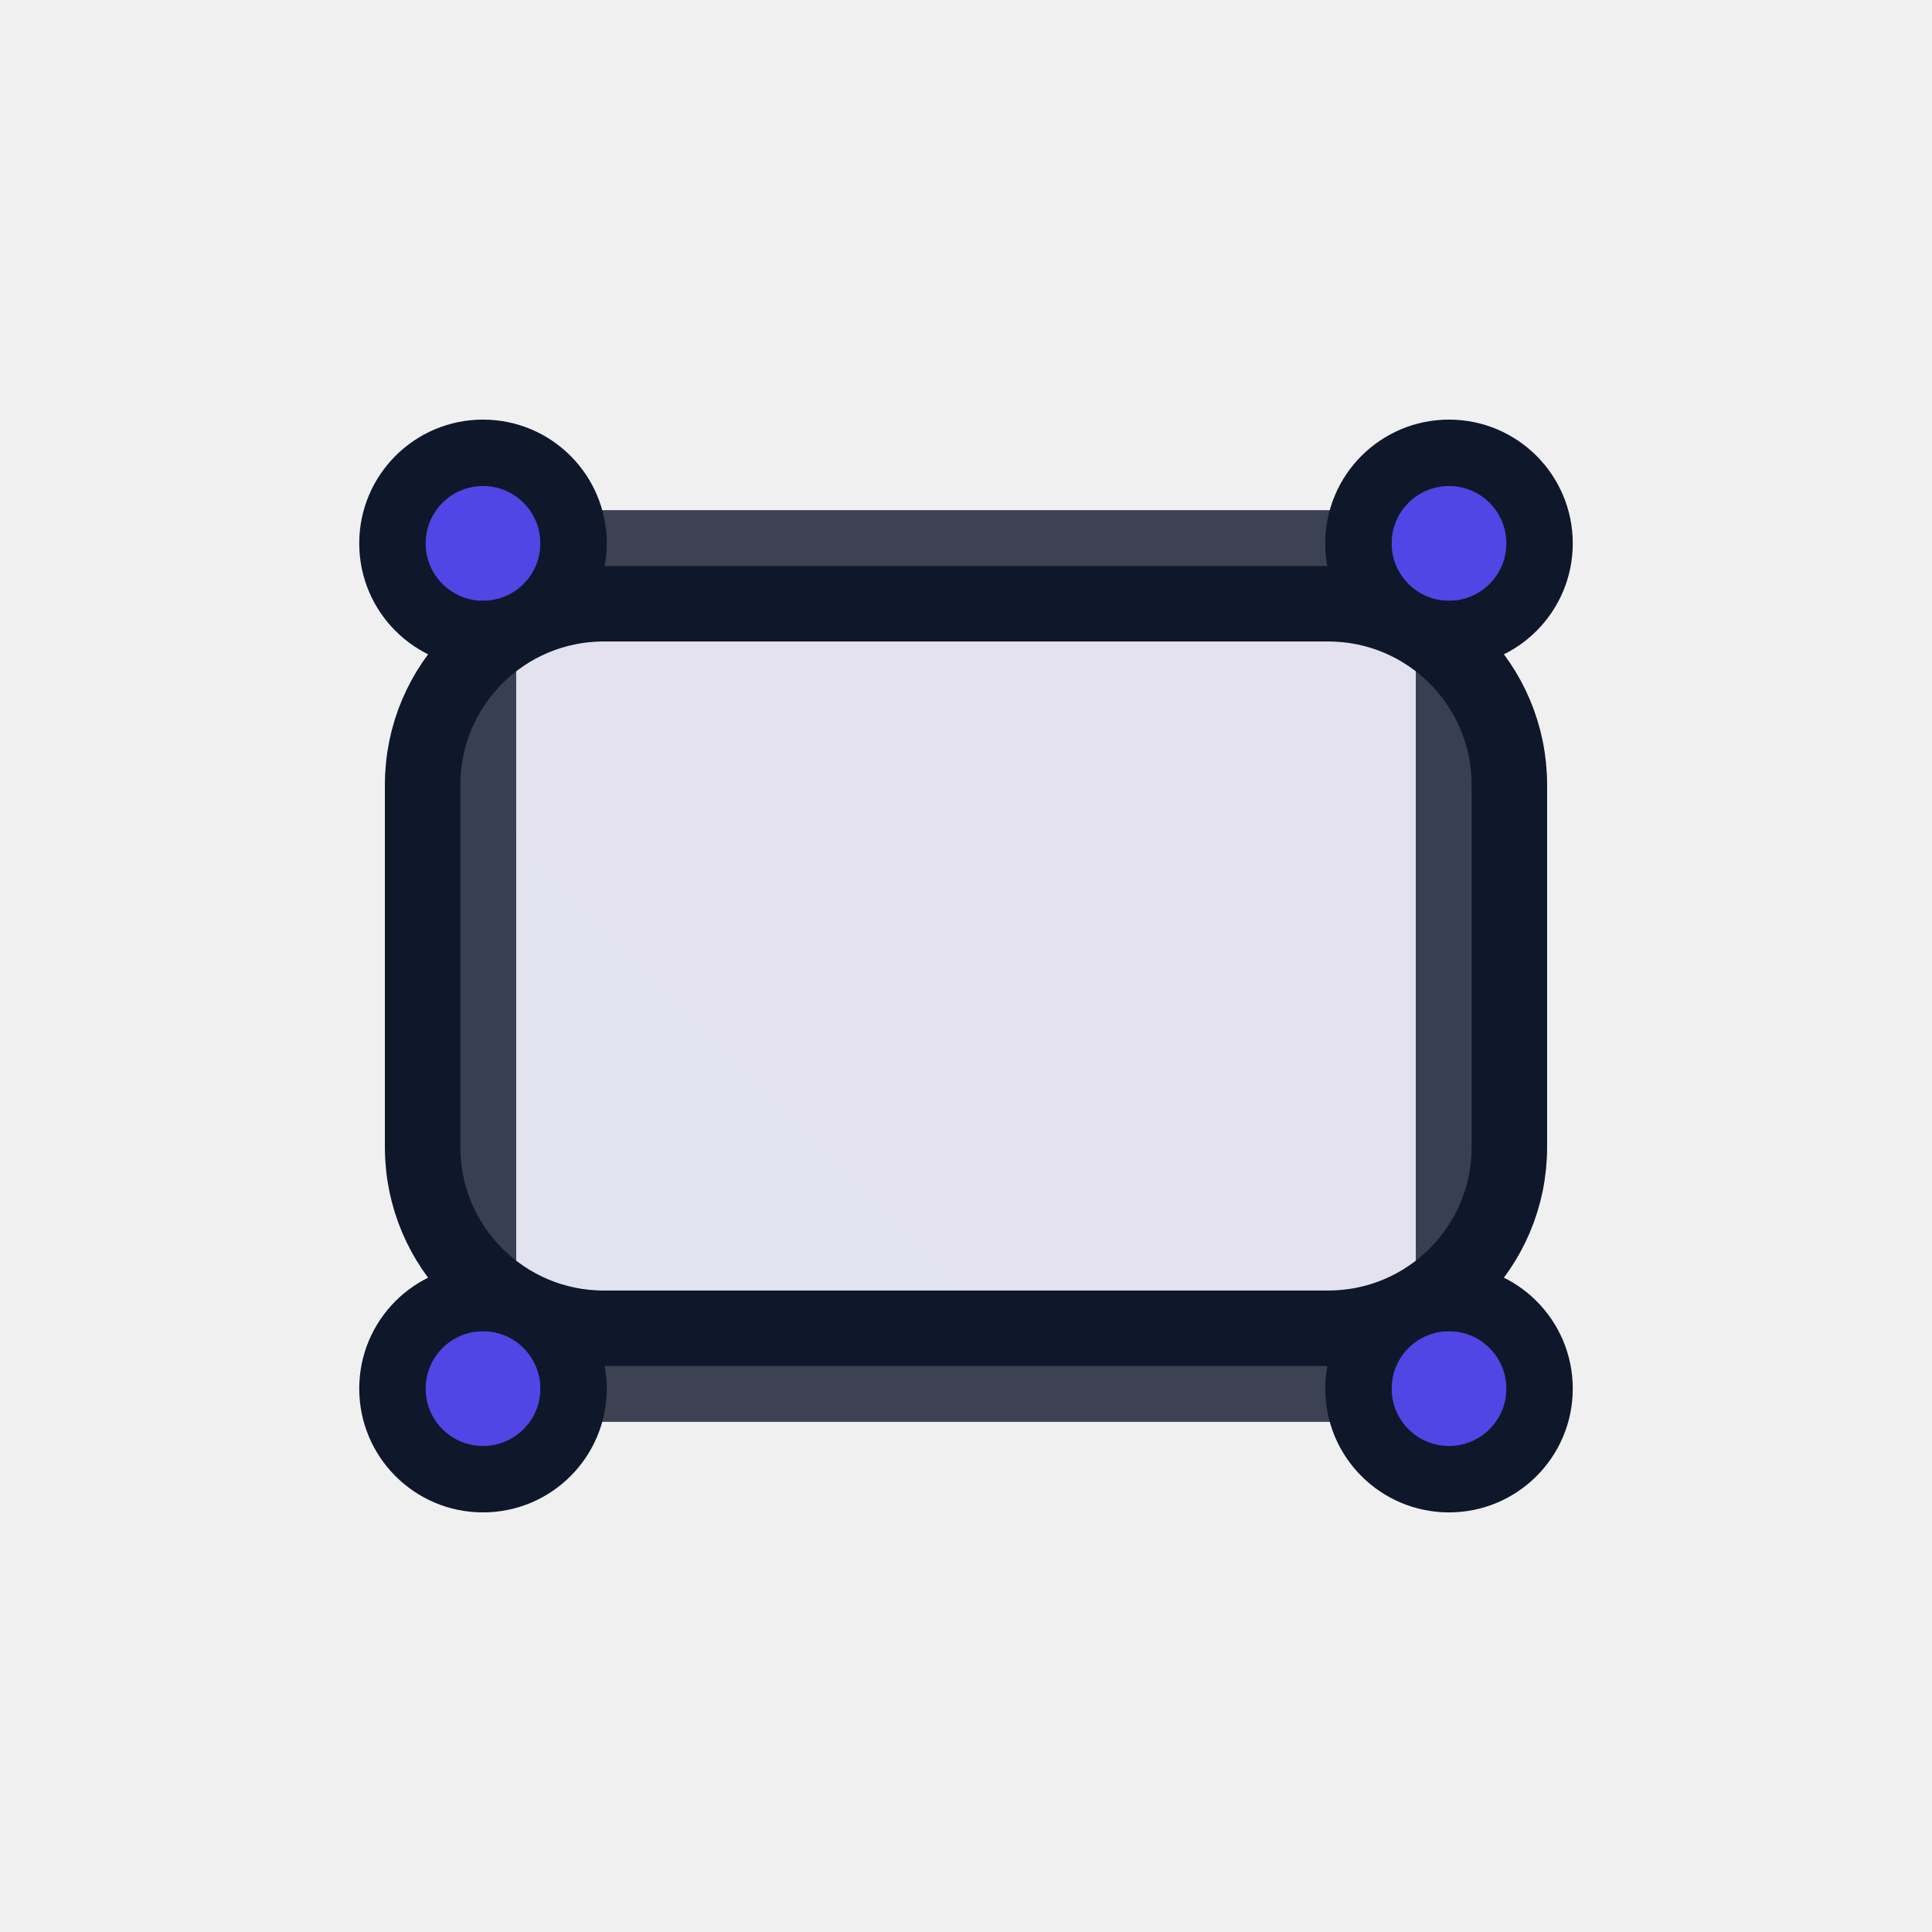
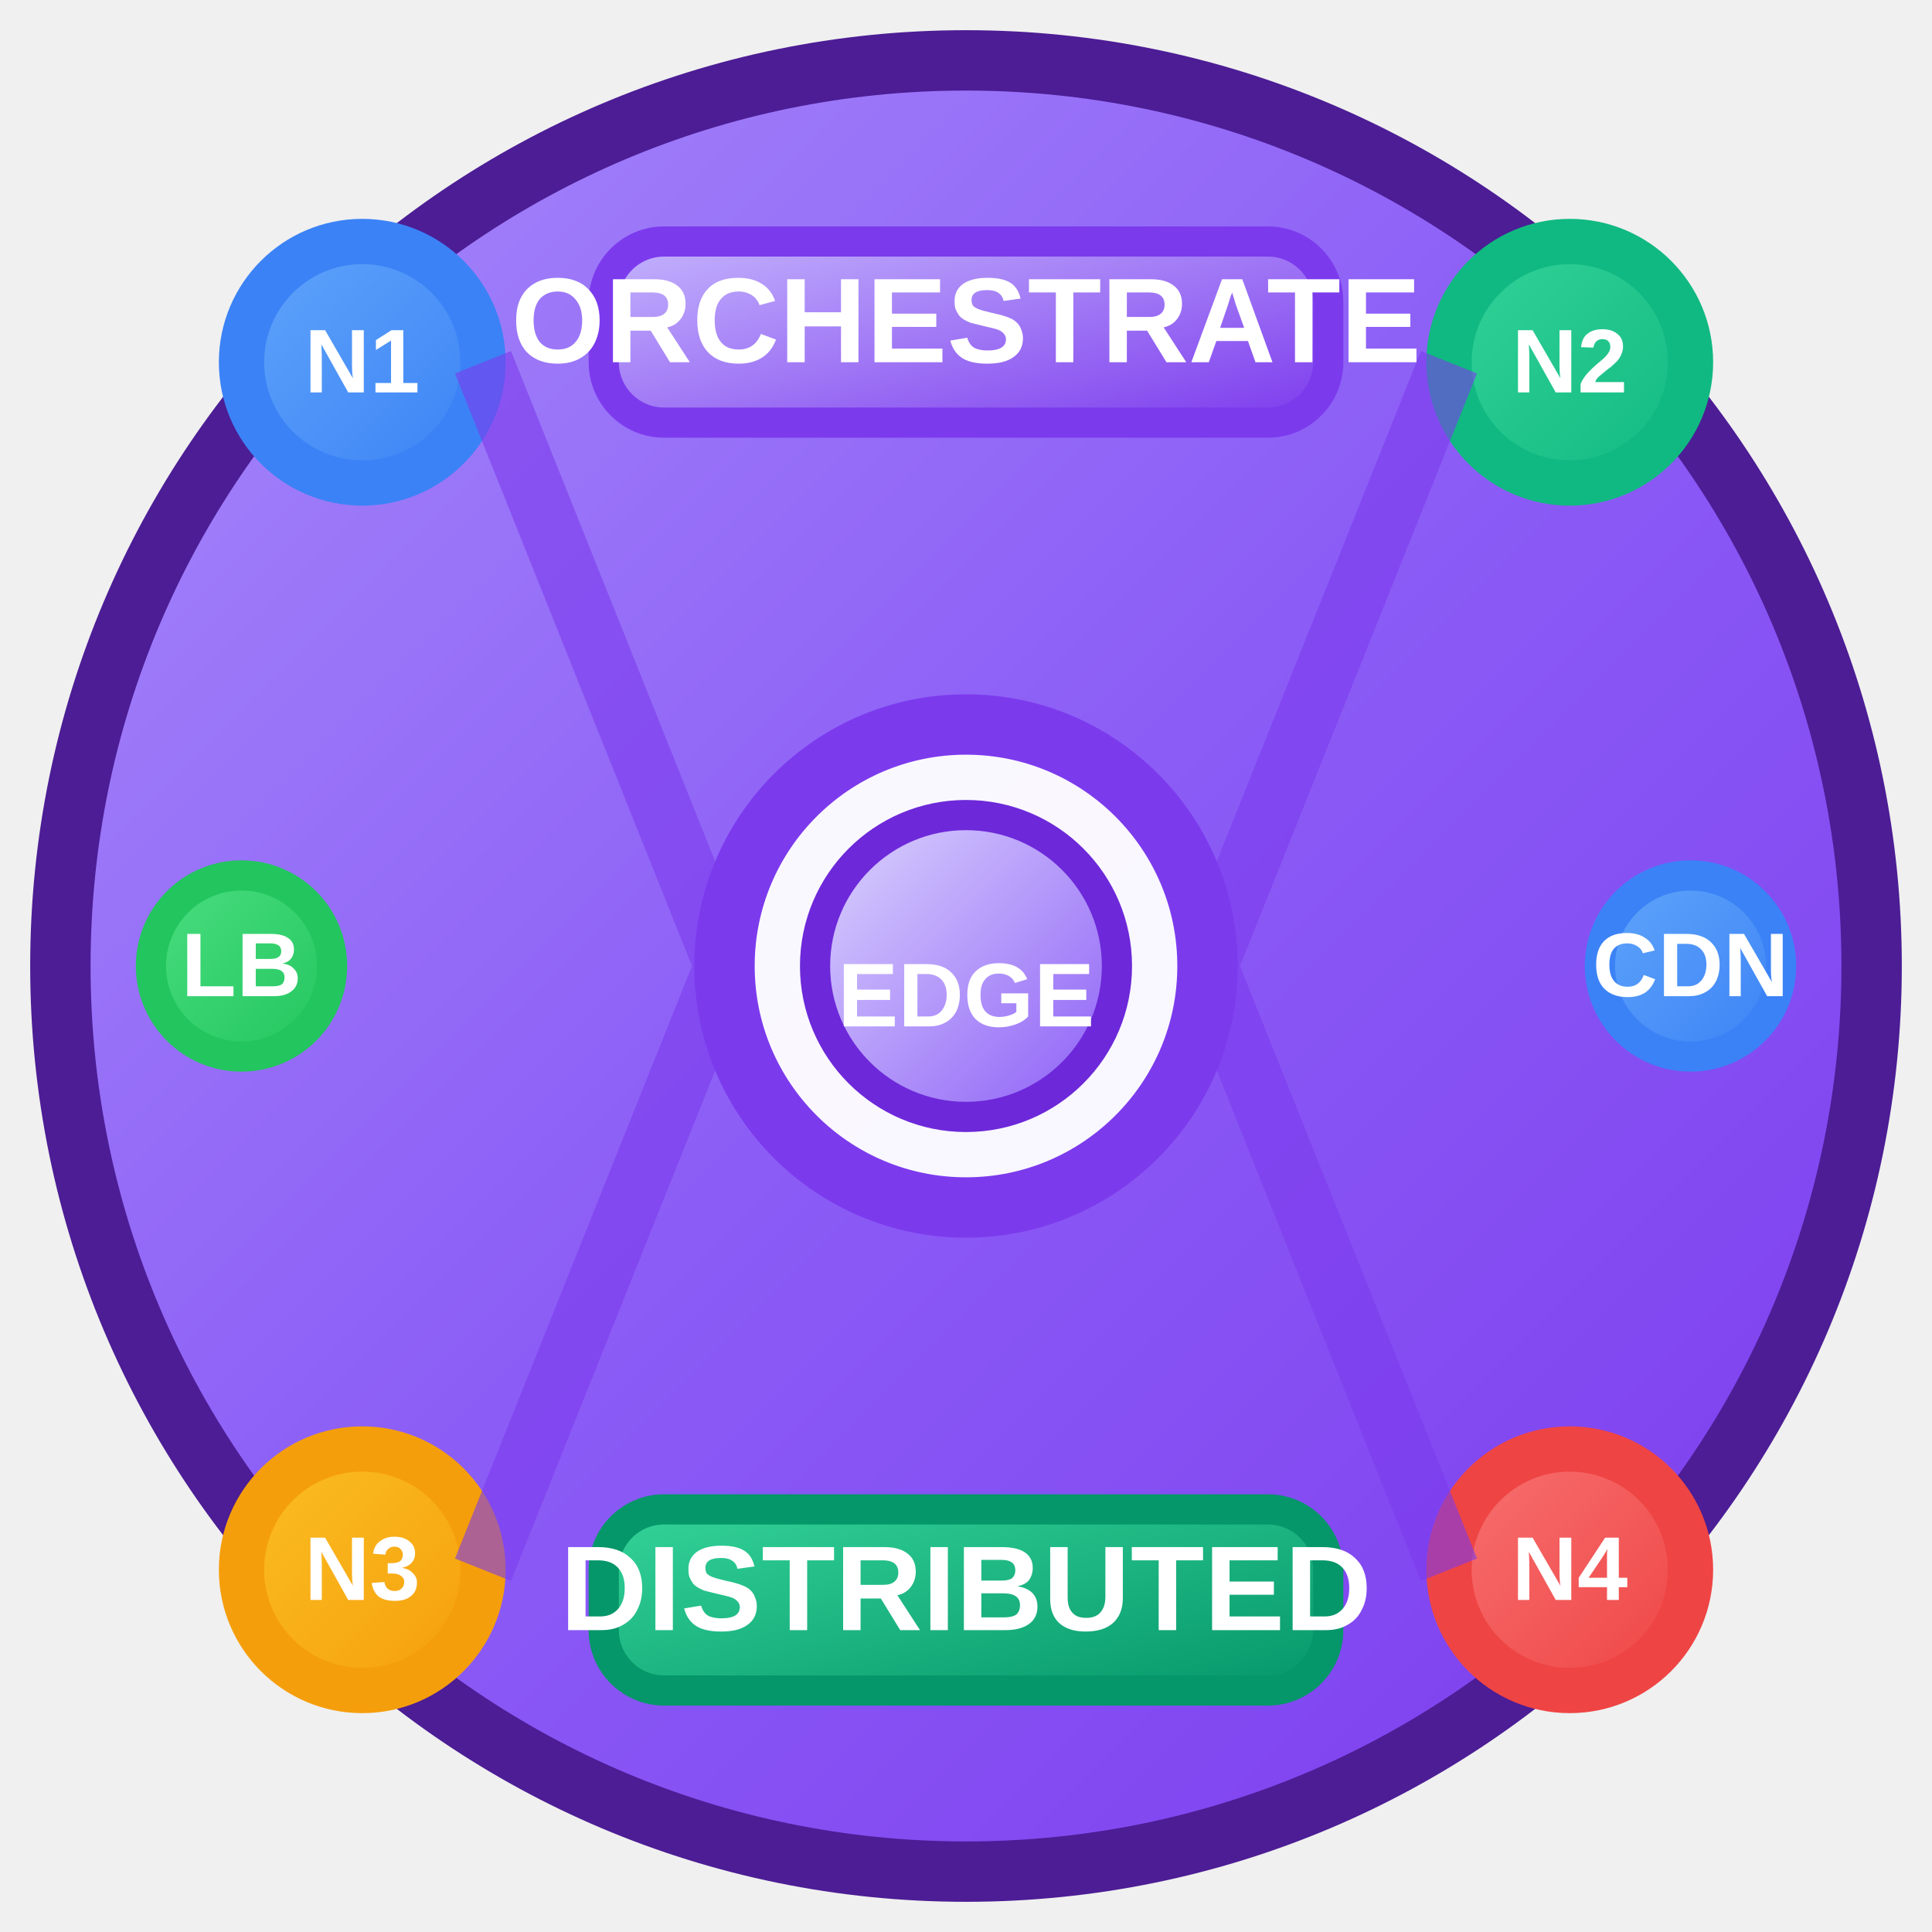
<svg xmlns="http://www.w3.org/2000/svg" width="64" height="64" viewBox="0 0 64 64" fill="none">
+   <circle cx="32" cy="32" r="30" fill="url(#edge-gradient)" stroke="#4c1d95" stroke-width="2" />
+   <circle cx="32" cy="32" r="8" fill="#ffffff" fill-opacity="0.95" stroke="#7c3aed" stroke-width="2" />
+   <circle cx="32" cy="32" r="5" fill="url(#hub-gradient)" stroke="#6d28d9" stroke-width="1" />
+   <text x="32" y="34" text-anchor="middle" fill="#ffffff" font-family="Arial, sans-serif" font-size="3" font-weight="bold">EDGE</text>
+   <circle cx="12" cy="12" r="4" fill="url(#node1-gradient)" stroke="#3b82f6" stroke-width="1.5" />
+   <text x="12" y="13" text-anchor="middle" fill="#ffffff" font-family="Arial, sans-serif" font-size="3" font-weight="bold">N1</text>
+   <circle cx="52" cy="12" r="4" fill="url(#node2-gradient)" stroke="#10b981" stroke-width="1.5" />
+   <text x="52" y="13" text-anchor="middle" fill="#ffffff" font-family="Arial, sans-serif" font-size="3" font-weight="bold">N2</text>
+   <circle cx="12" cy="52" r="4" fill="url(#node3-gradient)" stroke="#f59e0b" stroke-width="1.5" />
+   <text x="12" y="53" text-anchor="middle" fill="#ffffff" font-family="Arial, sans-serif" font-size="3" font-weight="bold">N3</text>
+   <circle cx="52" cy="52" r="4" fill="url(#node4-gradient)" stroke="#ef4444" stroke-width="1.5" />
+   <text x="52" y="53" text-anchor="middle" fill="#ffffff" font-family="Arial, sans-serif" font-size="3" font-weight="bold">N4</text>
+   <rect x="20" y="8" width="24" height="6" rx="2" fill="url(#orchestration-gradient)" stroke="#7c3aed" stroke-width="1" />
+   <text x="32" y="12" text-anchor="middle" fill="#ffffff" font-family="Arial, sans-serif" font-size="4" font-weight="bold">ORCHESTRATE</text>
+   <rect x="20" y="50" width="24" height="6" rx="2" fill="url(#distributed-gradient)" stroke="#059669" stroke-width="1" />
+   <text x="32" y="54" text-anchor="middle" fill="#ffffff" font-family="Arial, sans-serif" font-size="4" font-weight="bold">DISTRIBUTED</text>
+   <path d="M16 12 L24 32 M40 32 L48 12 M16 52 L24 32 M40 32 L48 52" stroke="#7c3aed" stroke-width="2" opacity="0.6" />
+   <circle cx="8" cy="32" r="3" fill="url(#load-gradient)" stroke="#22c55e" stroke-width="1" />
+   <text x="8" y="33" text-anchor="middle" fill="#ffffff" font-family="Arial, sans-serif" font-size="3" font-weight="bold">LB</text>
+   <circle cx="56" cy="32" r="3" fill="url(#cdn-gradient)" stroke="#3b82f6" stroke-width="1" />
+   <text x="56" y="33" text-anchor="middle" fill="#ffffff" font-family="Arial, sans-serif" font-size="3" font-weight="bold">CDN</text>
  <defs>
-     <linearGradient id="g" x1="10" y1="54" x2="54" y2="10" gradientUnits="userSpaceOnUse">
-       <stop offset="0" stop-color="#4F46E5" />
-       <stop offset="1" stop-color="#4338CA" />
+     <linearGradient id="edge-gradient" x1="0%" y1="0%" x2="100%" y2="100%">
+       <stop offset="0%" style="stop-color:#a78bfa;stop-opacity:1" />
+       <stop offset="50%" style="stop-color:#8b5cf6;stop-opacity:1" />
+       <stop offset="100%" style="stop-color:#7c3aed;stop-opacity:1" />
+     </linearGradient>
+     <linearGradient id="hub-gradient" x1="0%" y1="0%" x2="100%" y2="100%">
+       <stop offset="0%" style="stop-color:#ddd6fe;stop-opacity:1" />
+       <stop offset="100%" style="stop-color:#8b5cf6;stop-opacity:1" />
+     </linearGradient>
+     <linearGradient id="node1-gradient" x1="0%" y1="0%" x2="100%" y2="100%">
+       <stop offset="0%" style="stop-color:#60a5fa;stop-opacity:1" />
+       <stop offset="100%" style="stop-color:#3b82f6;stop-opacity:1" />
+     </linearGradient>
+     <linearGradient id="node2-gradient" x1="0%" y1="0%" x2="100%" y2="100%">
+       <stop offset="0%" style="stop-color:#34d399;stop-opacity:1" />
+       <stop offset="100%" style="stop-color:#10b981;stop-opacity:1" />
+     </linearGradient>
+     <linearGradient id="node3-gradient" x1="0%" y1="0%" x2="100%" y2="100%">
+       <stop offset="0%" style="stop-color:#fbbf24;stop-opacity:1" />
+       <stop offset="100%" style="stop-color:#f59e0b;stop-opacity:1" />
+     </linearGradient>
+     <linearGradient id="node4-gradient" x1="0%" y1="0%" x2="100%" y2="100%">
+       <stop offset="0%" style="stop-color:#f87171;stop-opacity:1" />
+       <stop offset="100%" style="stop-color:#ef4444;stop-opacity:1" />
+     </linearGradient>
+     <linearGradient id="orchestration-gradient" x1="0%" y1="0%" x2="100%" y2="100%">
+       <stop offset="0%" style="stop-color:#c4b5fd;stop-opacity:1" />
+       <stop offset="100%" style="stop-color:#7c3aed;stop-opacity:1" />
+     </linearGradient>
+     <linearGradient id="distributed-gradient" x1="0%" y1="0%" x2="100%" y2="100%">
+       <stop offset="0%" style="stop-color:#34d399;stop-opacity:1" />
+       <stop offset="100%" style="stop-color:#059669;stop-opacity:1" />
+     </linearGradient>
+     <linearGradient id="load-gradient" x1="0%" y1="0%" x2="100%" y2="100%">
+       <stop offset="0%" style="stop-color:#4ade80;stop-opacity:1" />
+       <stop offset="100%" style="stop-color:#22c55e;stop-opacity:1" />
+     </linearGradient>
+     <linearGradient id="cdn-gradient" x1="0%" y1="0%" x2="100%" y2="100%">
+       <stop offset="0%" style="stop-color:#60a5fa;stop-opacity:1" />
+       <stop offset="100%" style="stop-color:#3b82f6;stop-opacity:1" />
    </linearGradient>
  </defs>
-   <rect x="14" y="20" width="36" height="24" rx="6" stroke="#0F172A" stroke-width="2.5" fill="url(#g)" fill-opacity="0.08" />
-   <g stroke="#0F172A" stroke-width="2.2" stroke-linecap="round" stroke-linejoin="round">
-     <circle cx="16" cy="18" r="3" fill="#4F46E5" />
-     <circle cx="48" cy="18" r="3" fill="#4F46E5" />
-     <circle cx="16" cy="46" r="3" fill="#4F46E5" />
-     <circle cx="48" cy="46" r="3" fill="#4F46E5" />
-     <path d="M19 18h26M16 21v22M48 21v22M19 46h26" opacity="0.8" />
-   </g>
</svg>
